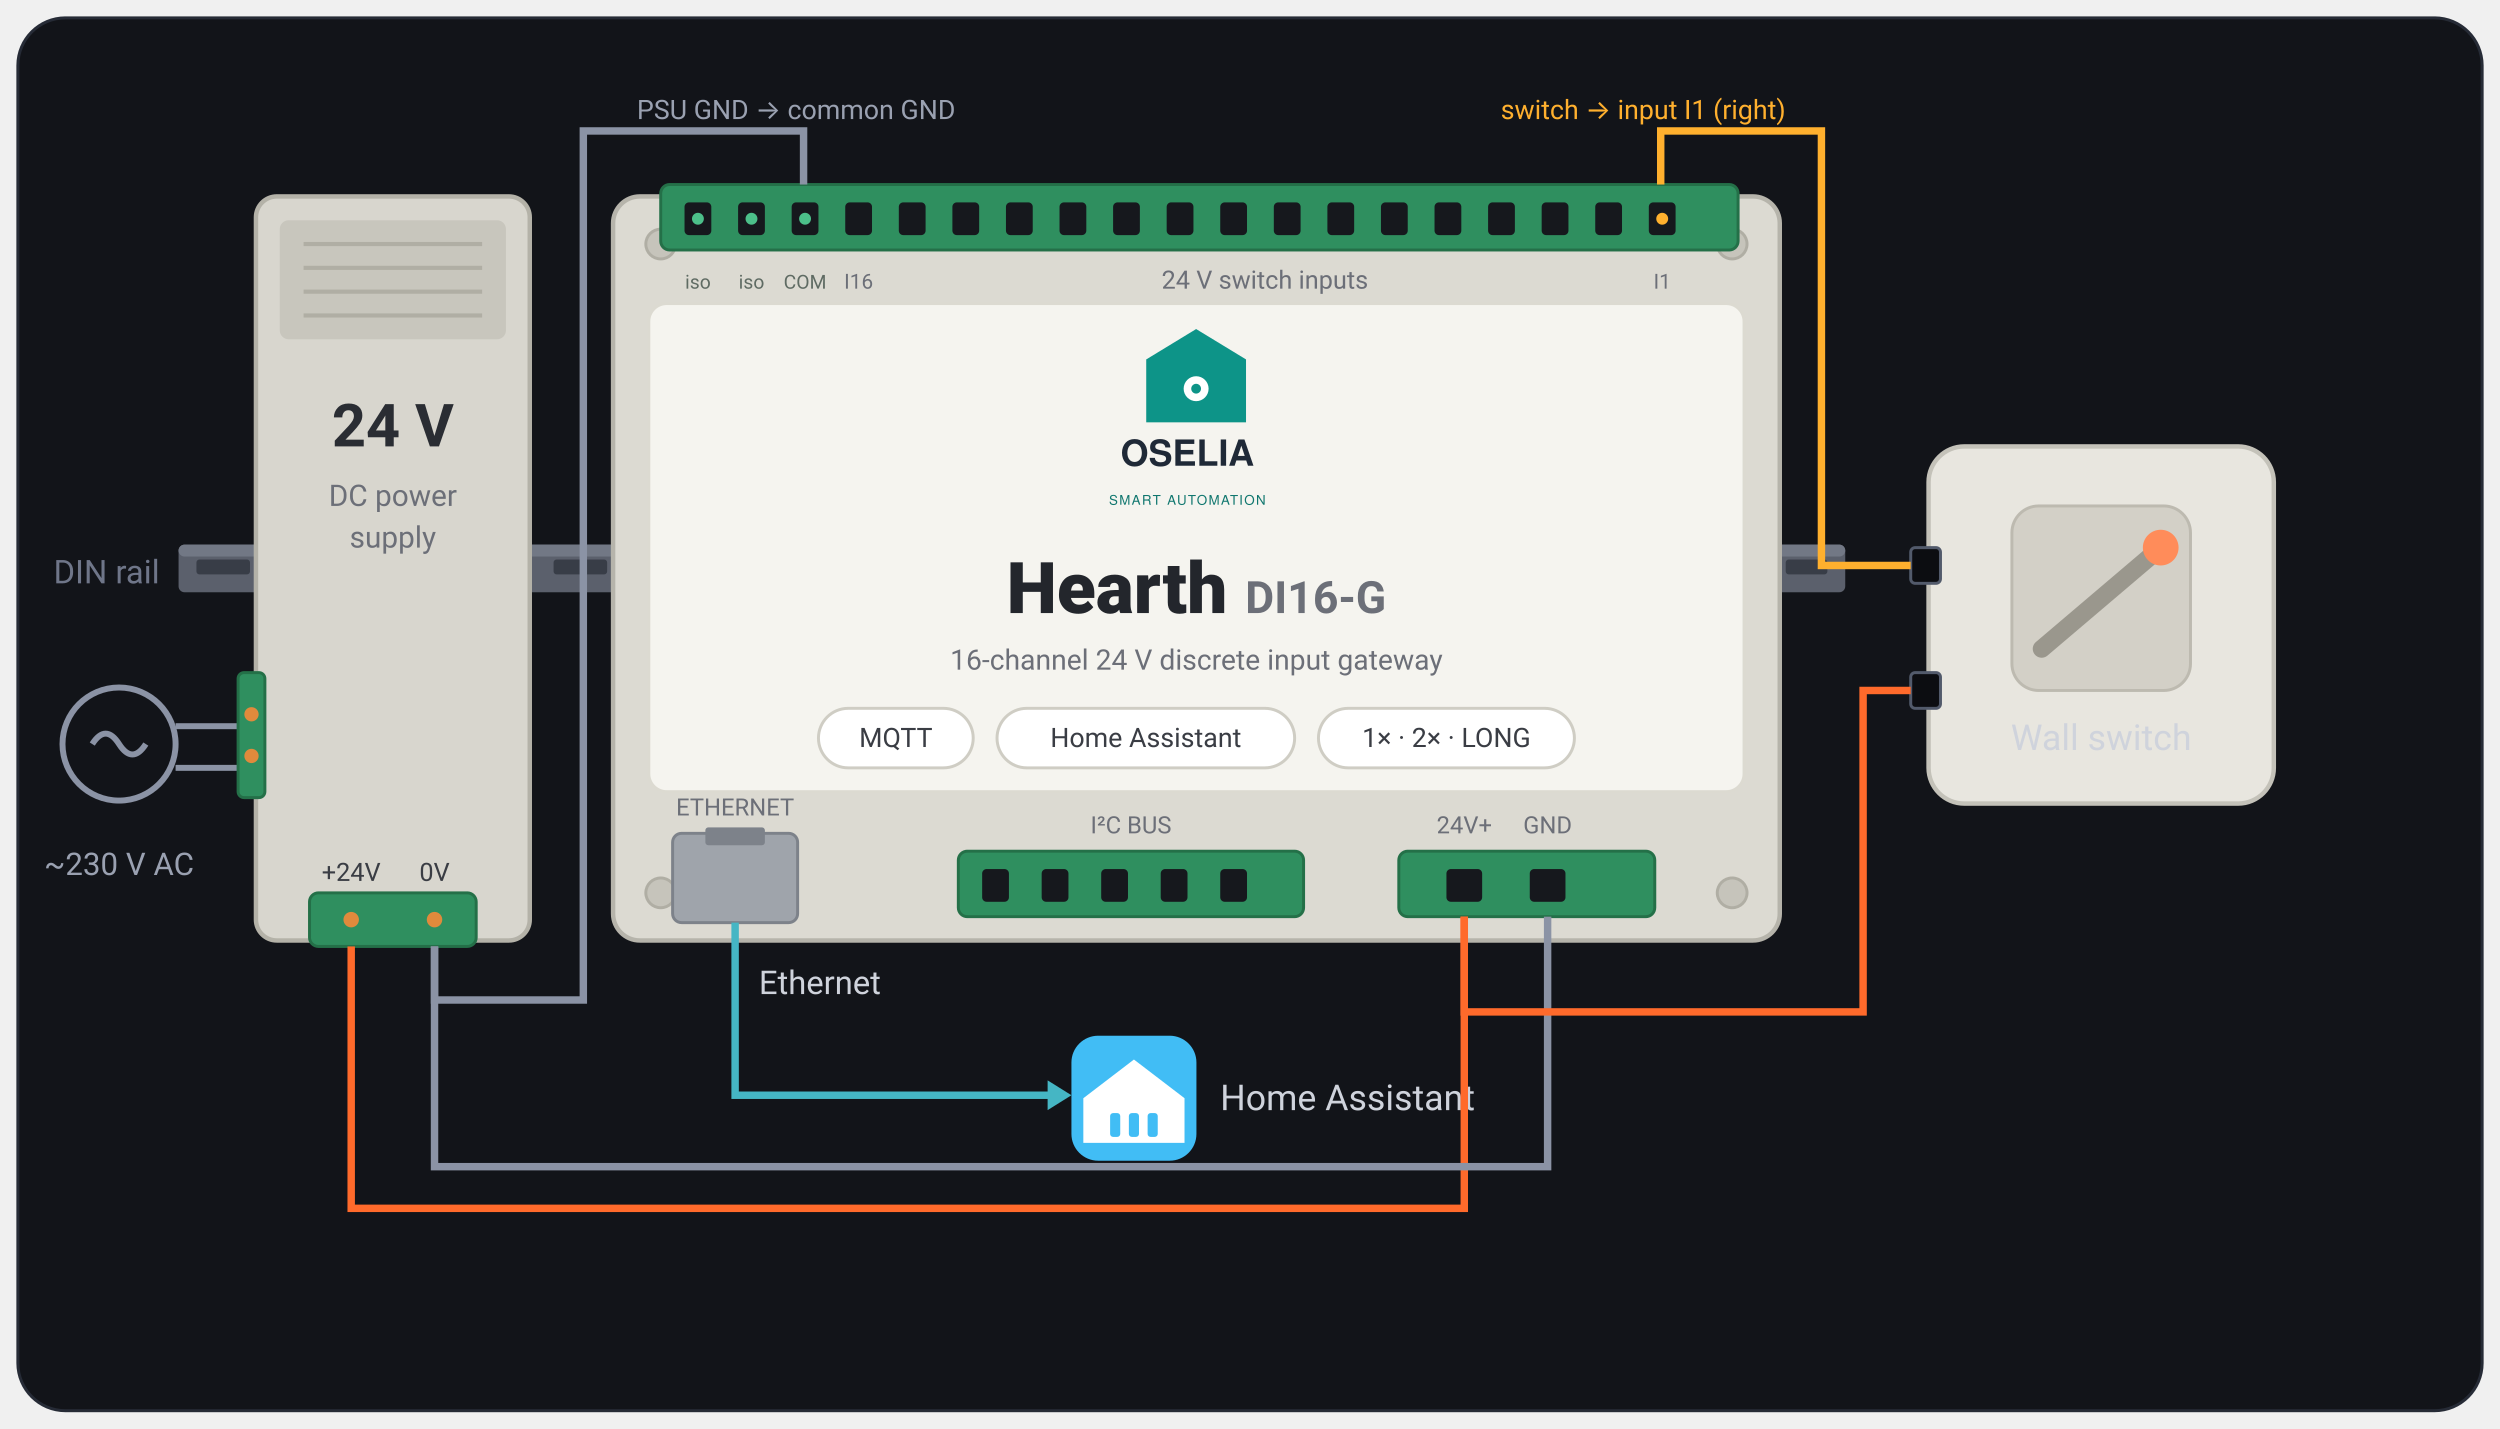
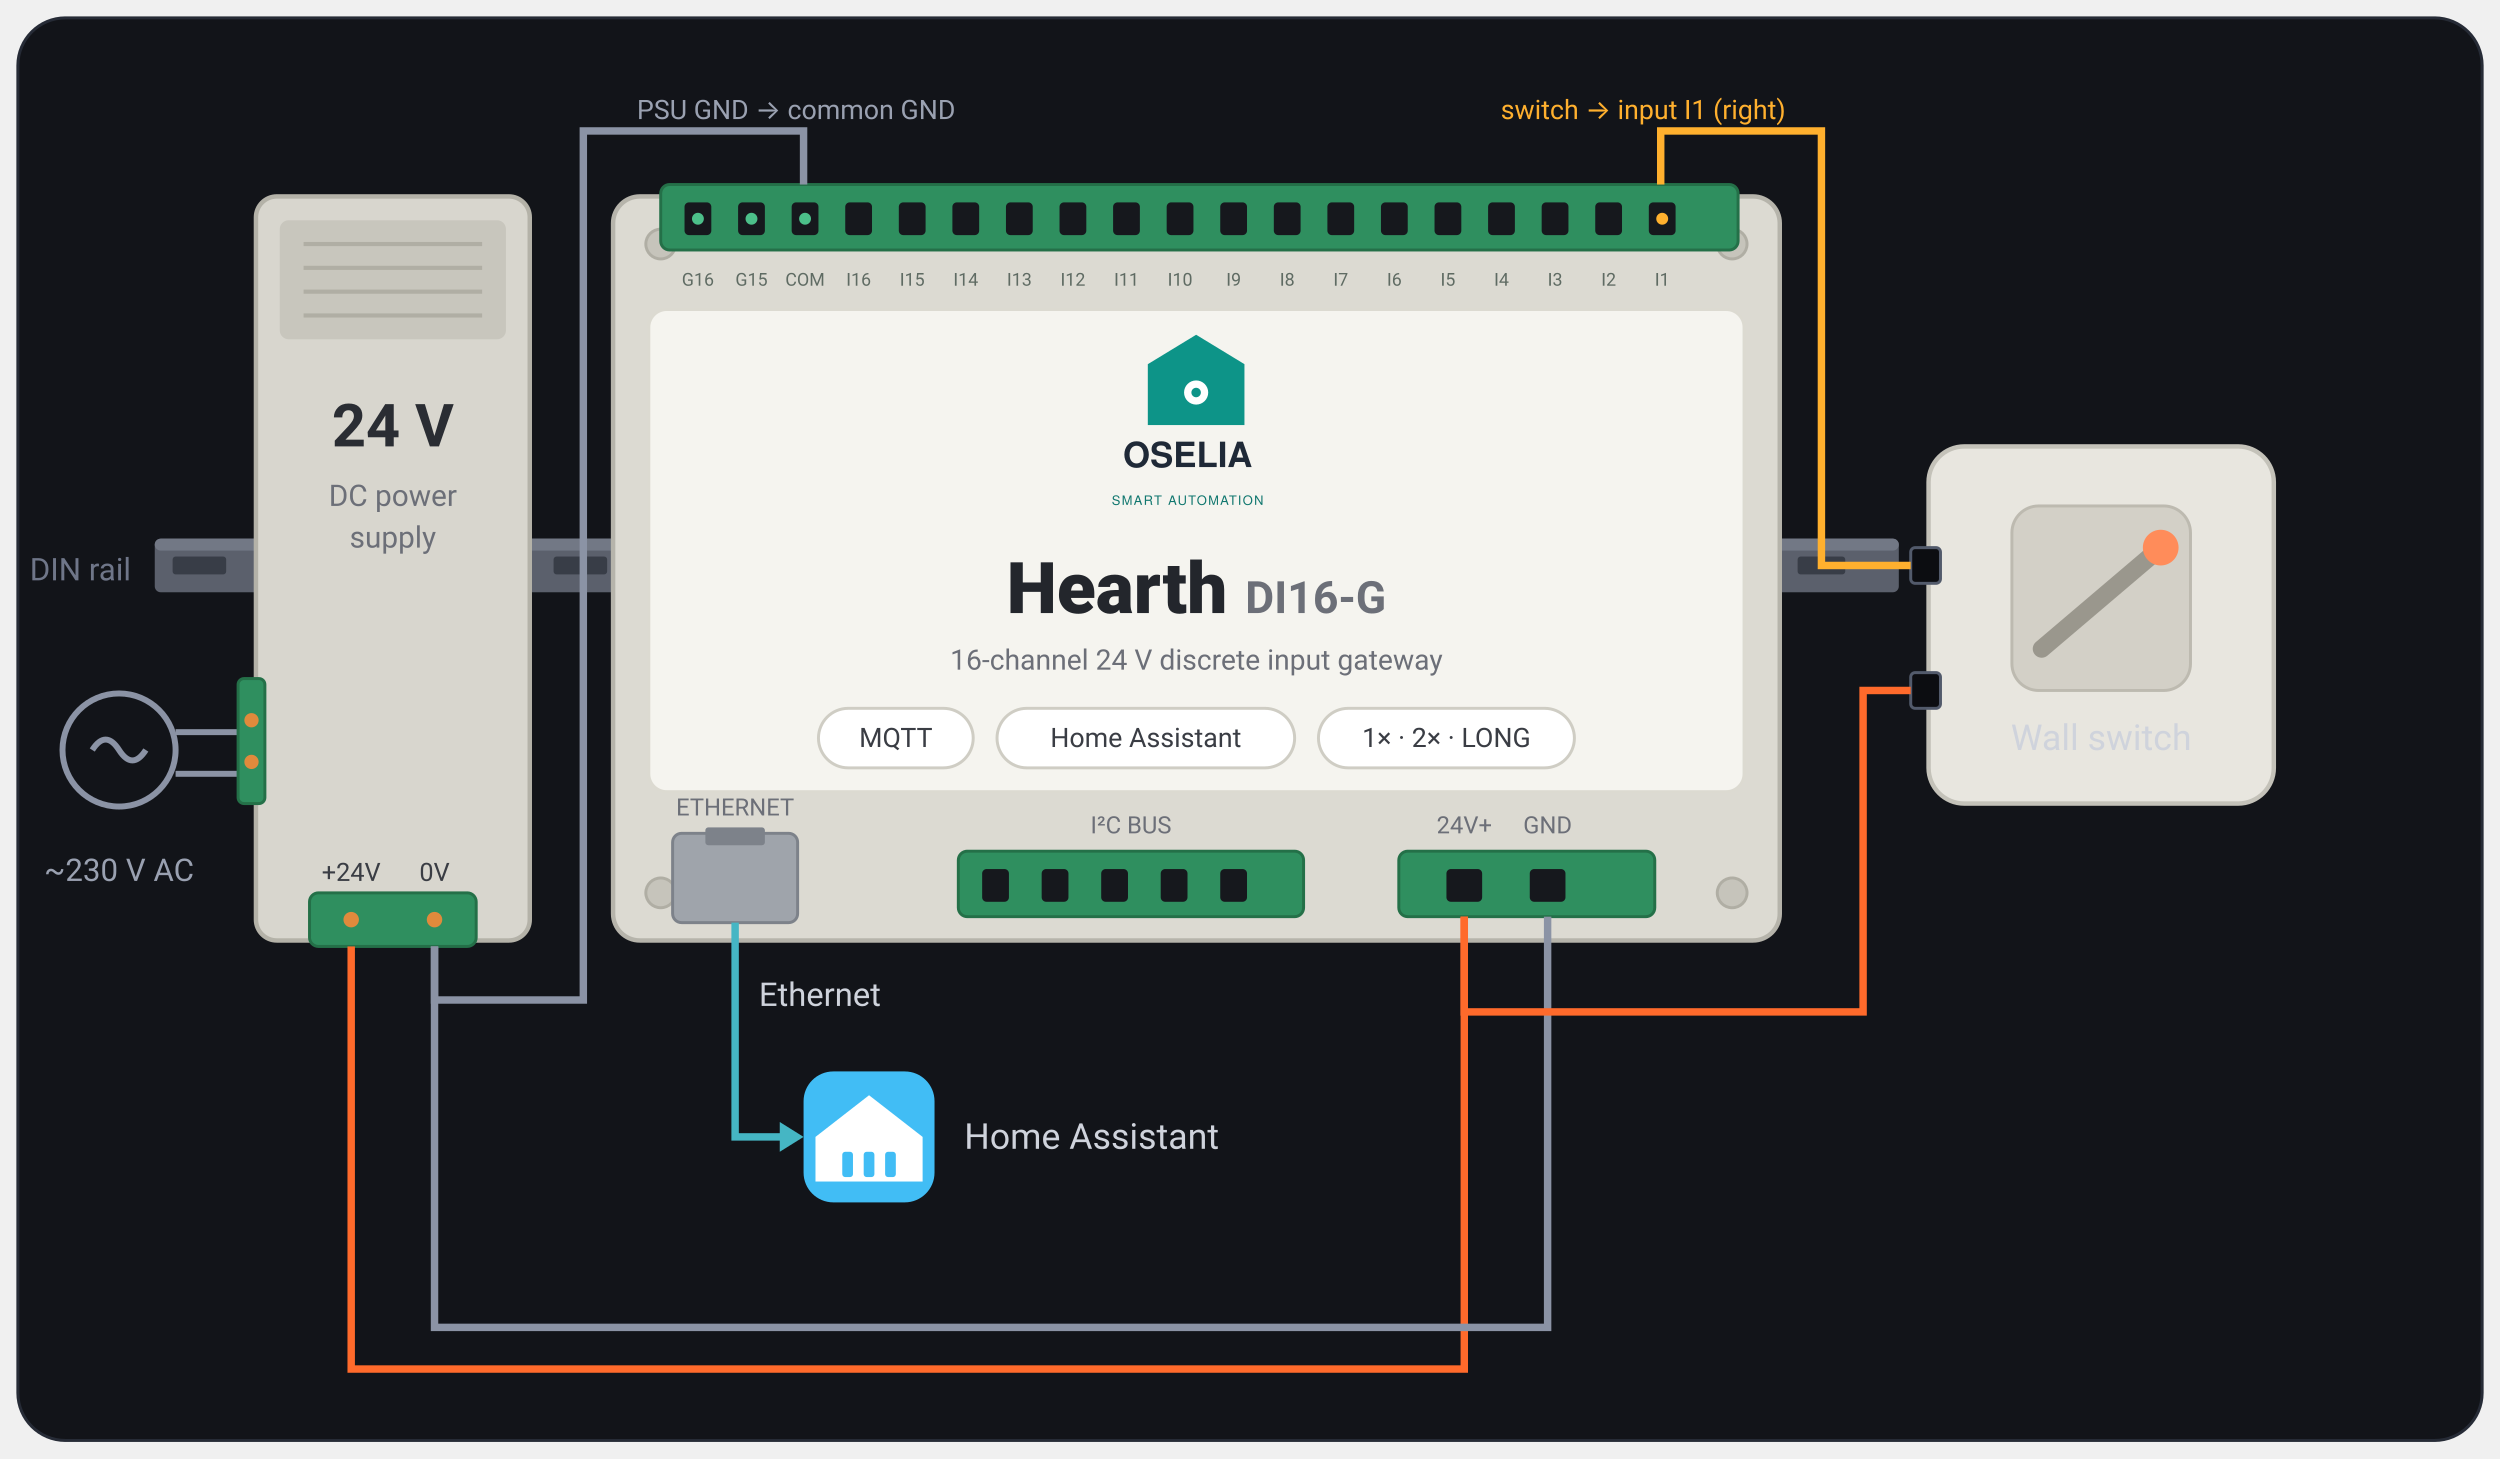
- <svg xmlns="http://www.w3.org/2000/svg" viewBox="0 0 840 480" role="img" aria-label="A 24 V power supply, the OSELIA Hearth DI16-G gateway and a wall switch on a DIN rail, wired to Home Assistant" font-family="ui-sans-serif, system-ui, -apple-system, Segoe UI, Roboto, sans-serif">
-   <rect x="6" y="6" width="828" height="468" rx="16" fill="#121419" stroke="#262b36" />
+ <svg xmlns="http://www.w3.org/2000/svg" viewBox="0 0 840 490" role="img" aria-label="A 24 V power supply, the OSELIA Hearth DI16-G gateway and a wall switch on a DIN rail, wired to Home Assistant" font-family="ui-sans-serif, system-ui, -apple-system, Segoe UI, Roboto, sans-serif">
+   <rect x="6" y="6" width="828" height="478" rx="16" fill="#121419" stroke="#262b36" />
  <g>
-     <rect x="60" y="183" width="560" height="16" rx="2" fill="#5b606c" />
-     <rect x="60" y="183" width="560" height="4" rx="2" fill="#727885" />
+     <rect x="52" y="181" width="586" height="18" rx="2" fill="#5b606c" />
+     <rect x="52" y="181" width="586" height="4" rx="2" fill="#727885" />
    <g fill="#383d47">
-       <rect x="66" y="188" width="18" height="5" rx="1" />
-       <rect x="186" y="188" width="18" height="5" rx="1" />
-       <rect x="600" y="188" width="14" height="5" rx="1" />
+       <rect x="58" y="187" width="18" height="6" rx="1" />
+       <rect x="186" y="187" width="18" height="6" rx="1" />
+       <rect x="604" y="187" width="16" height="6" rx="1" />
    </g>
-     <text x="18" y="196" font-size="11" fill="#6f7689">DIN rail</text>
+     <text x="10" y="195" font-size="10.5" fill="#6f7689">DIN rail</text>
  </g>
  <g>
-     <circle cx="40" cy="250" r="19" fill="none" stroke="#8b93a5" stroke-width="2" />
-     <path d="M31 250 q4.5 -7 9 0 t9 0" fill="none" stroke="#8b93a5" stroke-width="2" />
-     <text x="40" y="294" font-size="10.5" fill="#9aa1b1" text-anchor="middle">~230 V AC</text>
-     <path d="M59 244 H82" stroke="#8b93a5" stroke-width="2" />
-     <path d="M59 258 H82" stroke="#8b93a5" stroke-width="2" />
+     <circle cx="40" cy="252" r="19" fill="none" stroke="#8b93a5" stroke-width="2" />
+     <path d="M31 252 q4.5 -7 9 0 t9 0" fill="none" stroke="#8b93a5" stroke-width="2" />
+     <text x="40" y="296" font-size="10.5" fill="#9aa1b1" text-anchor="middle">~230 V AC</text>
+     <path d="M59 246 H82" stroke="#8b93a5" stroke-width="2" />
+     <path d="M59 260 H82" stroke="#8b93a5" stroke-width="2" />
  </g>
  <g>
    <rect x="86" y="66" width="92" height="250" rx="7" fill="#d8d6ce" stroke="#b4b2a8" stroke-width="1.5" />
    <rect x="94" y="74" width="76" height="40" rx="3" fill="#c8c6bd" />
    <g stroke="#b0aea4" stroke-width="1.4">
      <path d="M102 82 H162" />
      <path d="M102 90 H162" />
      <path d="M102 98 H162" />
      <path d="M102 106 H162" />
    </g>
    <text x="132" y="150" font-size="20" font-weight="700" fill="#2a2d33" text-anchor="middle">24 V</text>
    <text x="132" y="170" font-size="10" fill="#6c6f78" text-anchor="middle">DC power</text>
    <text x="132" y="184" font-size="10" fill="#6c6f78" text-anchor="middle">supply</text>
-     <rect x="80" y="226" width="9" height="42" rx="2" fill="#2f8f5f" stroke="#247048" />
-     <circle cx="84.5" cy="240" r="2.4" fill="#e08a3c" />
-     <circle cx="84.5" cy="254" r="2.4" fill="#e08a3c" />
+     <rect x="80" y="228" width="9" height="42" rx="2" fill="#2f8f5f" stroke="#247048" />
+     <circle cx="84.5" cy="242" r="2.4" fill="#e08a3c" />
+     <circle cx="84.5" cy="256" r="2.4" fill="#e08a3c" />
    <rect x="104" y="300" width="56" height="18" rx="3" fill="#2f8f5f" stroke="#247048" />
    <circle cx="118" cy="309" r="2.6" fill="#e08a3c" />
    <circle cx="146" cy="309" r="2.6" fill="#e08a3c" />
    <text x="118" y="296" font-size="8.5" fill="#3a3d44" text-anchor="middle">+24V</text>
    <text x="146" y="296" font-size="8.5" fill="#3a3d44" text-anchor="middle">0V</text>
  </g>
  <g>
    <rect x="206" y="66" width="392" height="250" rx="9" fill="#dcdad2" stroke="#b6b4ab" stroke-width="1.5" />
    <g fill="#c6c4bb" stroke="#b0aea4">
      <circle cx="222" cy="82" r="5" />
      <circle cx="582" cy="82" r="5" />
      <circle cx="222" cy="300" r="5" />
      <circle cx="582" cy="300" r="5" />
    </g>
    <rect x="222" y="62" width="362" height="22" rx="3" fill="#2f8f5f" stroke="#247048" />
    <g fill="#16181d">
      <rect x="230" y="68" width="9" height="11" rx="1.5" />
      <rect x="248" y="68" width="9" height="11" rx="1.5" />
      <rect x="266" y="68" width="9" height="11" rx="1.5" />
      <rect x="284" y="68" width="9" height="11" rx="1.5" />
      <rect x="302" y="68" width="9" height="11" rx="1.5" />
      <rect x="320" y="68" width="9" height="11" rx="1.5" />
      <rect x="338" y="68" width="9" height="11" rx="1.5" />
      <rect x="356" y="68" width="9" height="11" rx="1.5" />
      <rect x="374" y="68" width="9" height="11" rx="1.5" />
      <rect x="392" y="68" width="9" height="11" rx="1.5" />
      <rect x="410" y="68" width="9" height="11" rx="1.5" />
      <rect x="428" y="68" width="9" height="11" rx="1.5" />
      <rect x="446" y="68" width="9" height="11" rx="1.5" />
      <rect x="464" y="68" width="9" height="11" rx="1.5" />
      <rect x="482" y="68" width="9" height="11" rx="1.5" />
      <rect x="500" y="68" width="9" height="11" rx="1.5" />
      <rect x="518" y="68" width="9" height="11" rx="1.5" />
      <rect x="536" y="68" width="9" height="11" rx="1.5" />
      <rect x="554" y="68" width="9" height="11" rx="1.5" />
    </g>
    <g fill="#4cc08a">
      <circle cx="234.5" cy="73.5" r="2" />
      <circle cx="252.5" cy="73.5" r="2" />
      <circle cx="270.5" cy="73.5" r="2" />
    </g>
    <circle cx="558.5" cy="73.5" r="2" fill="#ffb02e" />
-     <g font-size="6.5" fill="#5f6b63" text-anchor="middle">
-       <text x="234.5" y="97">iso</text>
-       <text x="252.5" y="97">iso</text>
-       <text x="270.5" y="97">COM</text>
+     <g font-size="6" fill="#5f6b63" text-anchor="middle">
+       <text x="234.5" y="96">G16</text>
+       <text x="252.5" y="96">G15</text>
+       <text x="270.5" y="96">COM</text>
+       <text x="288.5" y="96">I16</text>
+       <text x="306.5" y="96">I15</text>
+       <text x="324.5" y="96">I14</text>
+       <text x="342.5" y="96">I13</text>
+       <text x="360.5" y="96">I12</text>
+       <text x="378.5" y="96">I11</text>
+       <text x="396.5" y="96">I10</text>
+       <text x="414.5" y="96">I9</text>
+       <text x="432.5" y="96">I8</text>
+       <text x="450.5" y="96">I7</text>
+       <text x="468.5" y="96">I6</text>
+       <text x="486.5" y="96">I5</text>
+       <text x="504.5" y="96">I4</text>
+       <text x="522.5" y="96">I3</text>
+       <text x="540.5" y="96">I2</text>
+       <text x="558.5" y="96">I1</text>
    </g>
-     <text x="288.5" y="97" font-size="7" fill="#6c6f78" text-anchor="middle">I16</text>
-     <text x="558.5" y="97" font-size="7" fill="#6c6f78" text-anchor="middle">I1</text>
-     <text x="425" y="97" font-size="8.5" fill="#6c6f78" text-anchor="middle">24 V switch inputs</text>
-     <rect x="218" y="102" width="368" height="164" rx="6" fill="#f5f4ef" stroke="#dcdad1" />
-     <svg x="342" y="108" width="120" height="63" viewBox="0 53 92 49" preserveAspectRatio="xMidYMid meet">
+     <rect x="218" y="104" width="368" height="162" rx="6" fill="#f5f4ef" stroke="#dcdad1" />
+     <svg x="342" y="110" width="120" height="61" viewBox="0 53 92 49" preserveAspectRatio="xMidYMid meet">
      <g transform="matrix(1 0 0 -1 0 172.91)">
        <path d="M32.88,93.54 L58.96,93.54 L58.96,109.98 L45.92,117.92 L32.88,109.98 Z " fill="#0d9488" />
        <circle cx="45.92" cy="102.33" r="3.26" fill="#ffffff" />
        <circle cx="45.92" cy="102.33" r="1.28" fill="#0d9488" />
        <text transform="translate(26.17,82.20) scale(1,-1)" font-family="Helvetica, Arial, sans-serif" font-weight="bold" font-size="9.40" fill="#1f2937">OSELIA</text>
        <text transform="translate(23.14,72.00) scale(1,-1)" font-family="Helvetica, Arial, sans-serif" font-weight="normal" font-size="3.50" letter-spacing="0.35" fill="#0f766e">SMART AUTOMATION</text>
      </g>
    </svg>
    <text x="402" y="206" font-size="24" font-weight="800" fill="#23262c" text-anchor="middle">Hearth <tspan font-size="15" font-weight="600" fill="#6c6f78">DI16-G</tspan>
    </text>
    <text x="402" y="225" font-size="9.5" fill="#6c6f78" text-anchor="middle">16-channel 24 V discrete input gateway</text>
    <g font-size="9" fill="#3a3d44" text-anchor="middle">
      <rect x="275" y="238" width="52" height="20" rx="10" fill="#fff" stroke="#cfcdc4" />
      <text x="301" y="251">MQTT</text>
      <rect x="335" y="238" width="100" height="20" rx="10" fill="#fff" stroke="#cfcdc4" />
      <text x="385" y="251">Home Assistant</text>
      <rect x="443" y="238" width="86" height="20" rx="10" fill="#fff" stroke="#cfcdc4" />
      <text x="486" y="251">1× · 2× · LONG</text>
    </g>
    <rect x="226" y="280" width="42" height="30" rx="3" fill="#9fa4ab" stroke="#7d828a" />
    <rect x="237" y="278" width="20" height="6" rx="1" fill="#7d828a" />
    <text x="247" y="274" font-size="8" fill="#6c6f78" text-anchor="middle">ETHERNET</text>
    <rect x="322" y="286" width="116" height="22" rx="3" fill="#2f8f5f" stroke="#247048" />
    <g fill="#16181d">
      <rect x="330" y="292" width="9" height="11" rx="1.5" />
      <rect x="350" y="292" width="9" height="11" rx="1.5" />
      <rect x="370" y="292" width="9" height="11" rx="1.5" />
      <rect x="390" y="292" width="9" height="11" rx="1.5" />
      <rect x="410" y="292" width="9" height="11" rx="1.5" />
    </g>
    <text x="380" y="280" font-size="8" fill="#6c6f78" text-anchor="middle">I²C BUS</text>
    <rect x="470" y="286" width="86" height="22" rx="3" fill="#2f8f5f" stroke="#247048" />
    <g fill="#16181d">
      <rect x="486" y="292" width="12" height="11" rx="1.5" />
      <rect x="514" y="292" width="12" height="11" rx="1.5" />
    </g>
    <text x="492" y="280" font-size="8" fill="#6c6f78" text-anchor="middle">24V+</text>
    <text x="520" y="280" font-size="8" fill="#6c6f78" text-anchor="middle">GND</text>
  </g>
  <g>
    <rect x="648" y="150" width="116" height="120" rx="12" fill="#e8e6df" stroke="#c4c2b9" stroke-width="1.5" />
    <rect x="676" y="170" width="60" height="62" rx="9" fill="#d3d0c7" stroke="#bdbab0" />
    <path d="M686 218 L726 184" stroke="#9a978d" stroke-width="6" stroke-linecap="round" />
    <circle cx="726" cy="184" r="6" fill="#ff8c5a" />
    <text x="706" y="252" font-size="12" fill="#cfd3dc" text-anchor="middle">Wall switch</text>
    <rect x="642" y="184" width="10" height="12" rx="1.5" fill="#0c0d11" stroke="#525a6b" />
    <rect x="642" y="226" width="10" height="12" rx="1.5" fill="#0c0d11" stroke="#525a6b" />
  </g>
  <g>
-     <rect x="360" y="348" width="42" height="42" rx="9" fill="#41bdf5" />
-     <path d="M381 356 L398 369 L398 384 L364 384 L364 369 Z" fill="#fff" />
+     <rect x="270" y="360" width="44" height="44" rx="10" fill="#41bdf5" />
+     <path d="M292 368 L310 382 L310 397 L274 397 L274 382 Z" fill="#fff" />
    <g fill="#41bdf5">
-       <rect x="373" y="374" width="3.4" height="8" rx="1" />
-       <rect x="379.3" y="374" width="3.4" height="8" rx="1" />
-       <rect x="385.6" y="374" width="3.4" height="8" rx="1" />
+       <rect x="283" y="387" width="3.6" height="8.5" rx="1" />
+       <rect x="290.2" y="387" width="3.6" height="8.5" rx="1" />
+       <rect x="297.4" y="387" width="3.6" height="8.5" rx="1" />
    </g>
-     <text x="410" y="373" font-size="12" fill="#cfd3dc">Home Assistant</text>
+     <text x="324" y="386" font-size="12" fill="#cfd3dc">Home Assistant</text>
  </g>
-   <path d="M118 318 V406 H492 V308" fill="none" stroke="#ff6a2b" stroke-width="2.5" />
-   <path d="M146 318 V392 H520 V308" fill="none" stroke="#8b93a5" stroke-width="2.5" />
+   <path d="M118 318 V460 H492 V308" fill="none" stroke="#ff6a2b" stroke-width="2.5" />
+   <path d="M146 318 V446 H520 V308" fill="none" stroke="#8b93a5" stroke-width="2.5" />
  <path d="M492 308 V340 H626 V232 H642" fill="none" stroke="#ff6a2b" stroke-width="2.5" />
  <path d="M642 190 H612 V44 H558 V62" fill="none" stroke="#ffb02e" stroke-width="2.5" />
  <text x="600" y="40" font-size="9" fill="#ffb02e" text-anchor="end">switch → input I1 (right)</text>
  <path d="M146 318 V336 H196 V44 H270 V62" fill="none" stroke="#8b93a5" stroke-width="2.5" />
  <text x="214" y="40" font-size="9" fill="#9aa1b1" text-anchor="start">PSU GND → common GND</text>
-   <path d="M247 310 V368 H356" fill="none" stroke="#45b6c4" stroke-width="2.5" />
-   <path d="M352 363 l8 5 l-8 5 z" fill="#45b6c4" />
-   <text x="255" y="334" font-size="11" fill="#cfd3dc">Ethernet</text>
+   <path d="M247 310 V382 H266" fill="none" stroke="#45b6c4" stroke-width="2.5" />
+   <path d="M262 377 l8 5 l-8 5 z" fill="#45b6c4" />
+   <text x="255" y="338" font-size="11" fill="#cfd3dc">Ethernet</text>
</svg>
